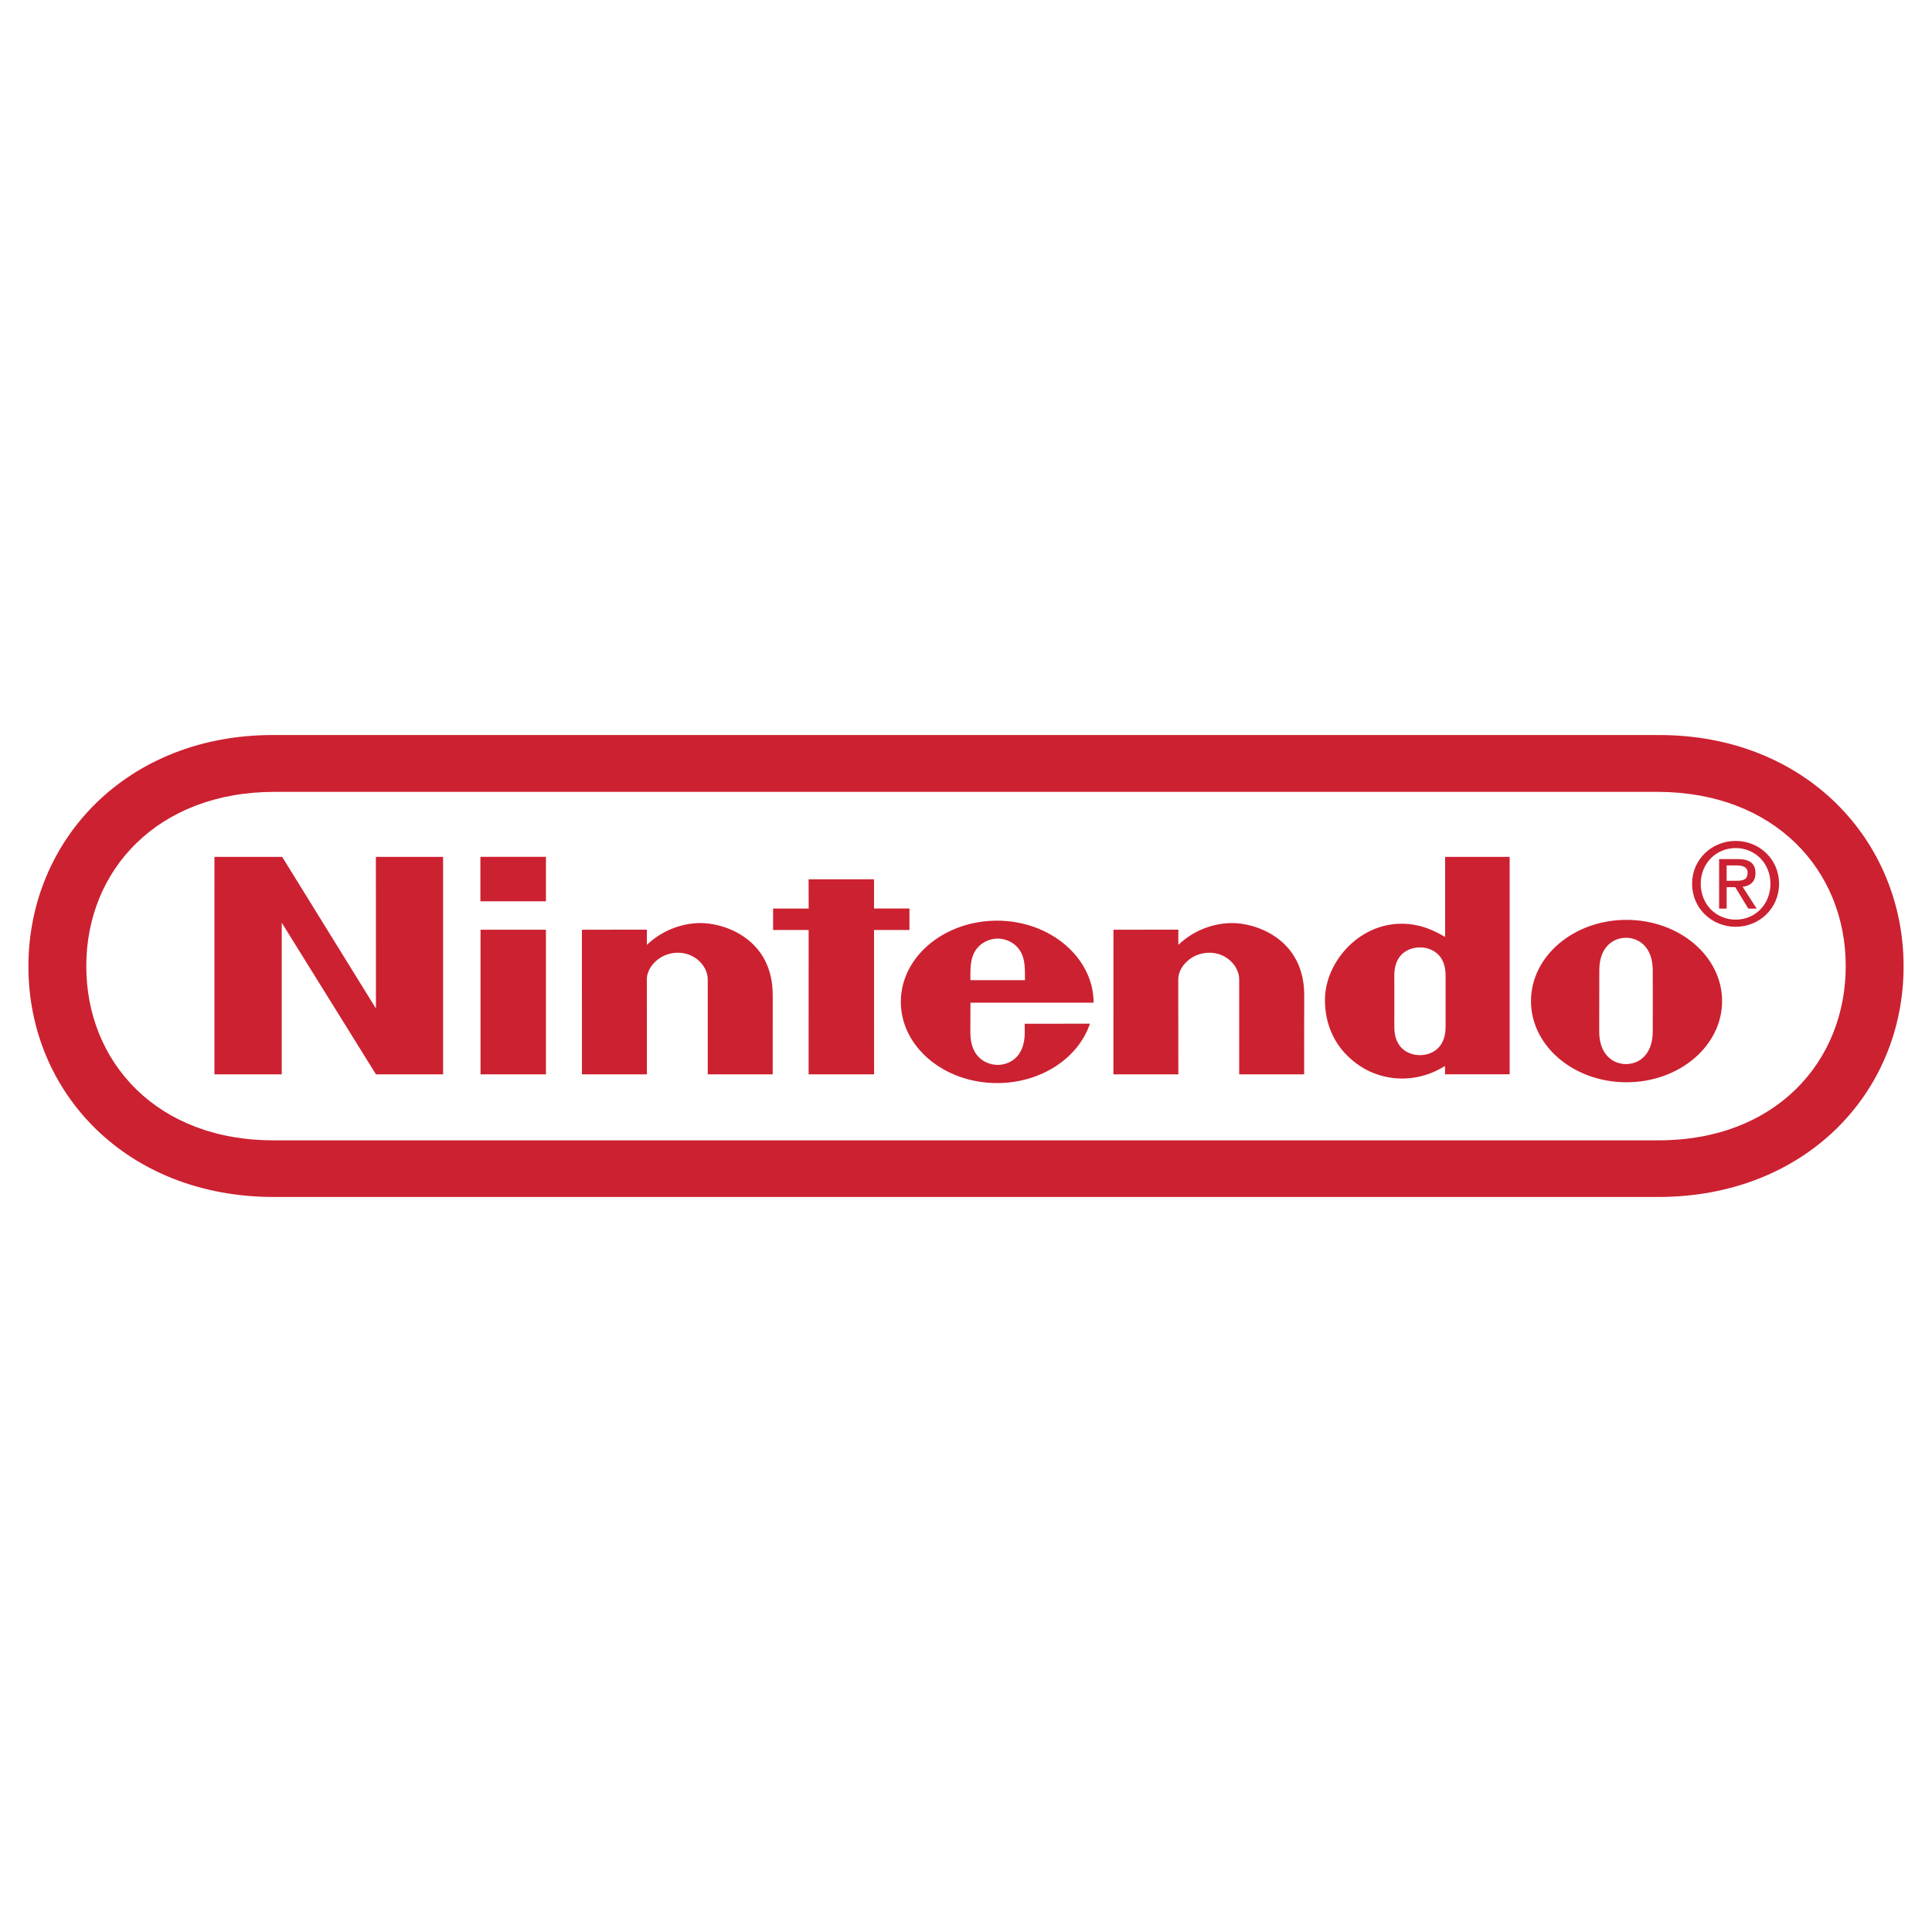
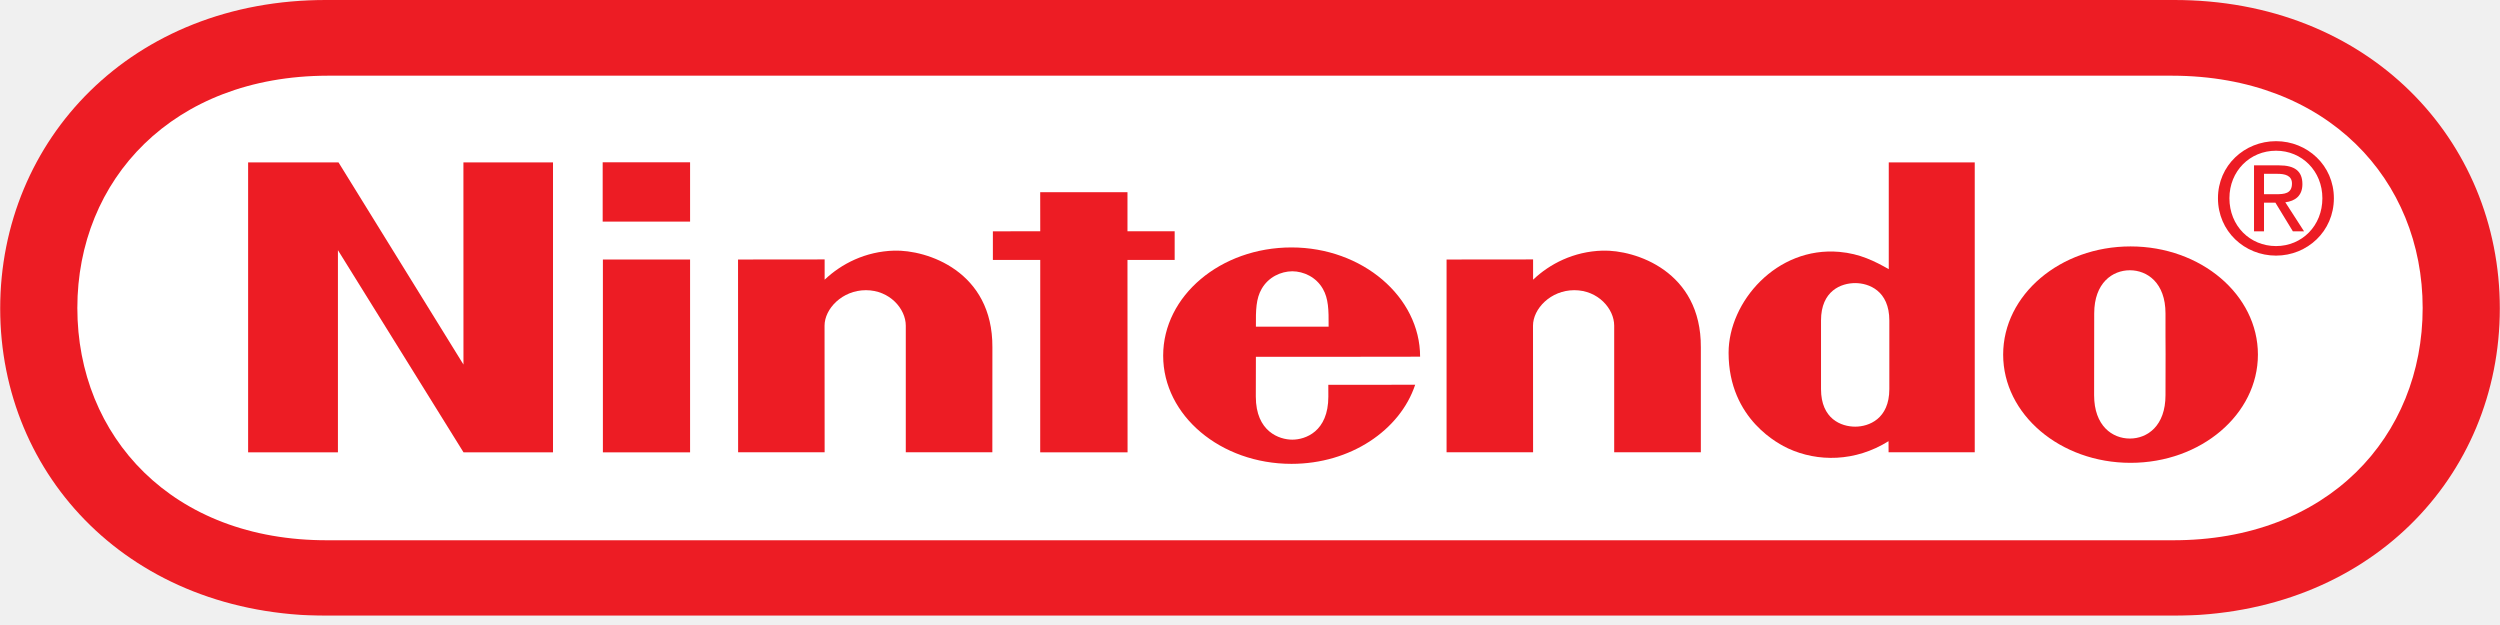
- <svg xmlns="http://www.w3.org/2000/svg" width="2500" height="2500" viewBox="0 0 192.756 192.756">
-   <g fill-rule="evenodd" clip-rule="evenodd">
-     <path fill="#fff" d="M0 0h192.756v192.756H0V0z" />
-     <path d="M27.305 119.422c-14.669-.004-24.47-10.398-24.47-23.002 0-12.605 9.826-23.119 24.449-23.086h138.189c14.623-.033 24.449 10.481 24.449 23.086 0 12.604-9.803 22.998-24.473 23.002H27.305z" fill="#cc2131" />
-     <path d="M27.351 79.005c-11.613.02-18.743 7.783-18.743 17.384 0 9.6 7.084 17.424 18.743 17.381h138.052c11.658.043 18.746-7.781 18.746-17.381 0-9.601-7.131-17.363-18.746-17.384H27.351z" fill="#fff" />
-     <path fill="#cc2131" d="M21.396 85.491h6.756l9.355 15.128-.005-15.128h6.705v21.698h-6.696L28.109 92.06v15.129h-6.716l.003-21.698zM80.674 87.725h6.53v2.919h3.533v2.143h-3.533l.004 14.402h-6.534l.003-14.402h-3.546v-2.141h3.548l-.005-2.921zM47.943 92.761h6.525v14.428h-6.525V92.761zM47.929 85.487h6.539v4.436h-6.539v-4.436zM164.898 99.859s-.004 2.178-.004 3.055c0 2.299-1.357 3.25-2.668 3.25-1.305 0-2.672-.951-2.672-3.25 0-.877.004-3.109.004-3.109s.006-2.133.006-3.01c0-2.29 1.361-3.232 2.662-3.232s2.668.942 2.668 3.232c0 .877 0 2.492.004 3.074v-.01zm-2.621-8.084c-5.264 0-9.531 3.628-9.531 8.104 0 4.473 4.268 8.1 9.531 8.1 5.27 0 9.537-3.627 9.537-8.1 0-4.476-4.267-8.104-9.537-8.104zM144.18 85.491h6.439v21.694h-6.449l-.004-.83c-2.494 1.566-5.316 1.562-7.512.541-.588-.275-4.463-2.135-4.463-7.152 0-3.812 3.596-7.969 8.295-7.557 1.549.138 2.648.702 3.693 1.287l.001-7.983zm.047 14.411v-2.578c0-2.232-1.539-2.8-2.555-2.8-1.041 0-2.561.568-2.561 2.8 0 .736.004 2.572.004 2.572s-.004 1.795-.004 2.564c0 2.23 1.52 2.812 2.561 2.812 1.016 0 2.555-.582 2.555-2.812v-2.558zM69.741 92.094c2.438-.067 7.39 1.53 7.354 7.244-.007 1.012-.002 7.848-.002 7.848h-6.482v-9.475c0-1.259-1.203-2.658-2.979-2.658-1.779 0-3.099 1.399-3.099 2.658l.007 9.475h-6.479l-.005-14.427 6.483-.005s-.007 1.162 0 1.516a7.872 7.872 0 0 1 5.202-2.176zM122.768 92.094c2.434-.067 7.385 1.53 7.354 7.244-.01 1.012-.006 7.848-.006 7.848h-6.482v-9.475c0-1.259-1.201-2.658-2.979-2.658s-3.102 1.399-3.102 2.658l.01 9.475h-6.477l.004-14.427 6.473-.005s-.01 1.162 0 1.516a7.869 7.869 0 0 1 5.205-2.176zM96.816 97.789c-.012-1.262.014-2.106.428-2.832.514-.888 1.451-1.311 2.299-1.315h-.004c.854.004 1.785.427 2.295 1.315.414.725.438 1.57.428 2.832h-5.446zm5.418 4.352s.006.064.006.877c0 2.639-1.736 3.227-2.697 3.227-.965 0-2.732-.588-2.732-3.227 0-.793.01-2.98.01-2.98s12.287.004 12.287 0c0-4.476-4.318-8.183-9.625-8.183-5.304 0-9.607 3.628-9.607 8.099 0 4.477 4.303 8.105 9.607 8.105 4.402 0 8.119-2.514 9.258-5.924l-6.507.006zM172.268 90.654h-.752v-4.941h1.885c1.164 0 1.744.431 1.744 1.404 0 .883-.555 1.268-1.283 1.361l1.404 2.176h-.836l-1.305-2.143h-.857v2.143zm.894-2.778c.635 0 1.197-.044 1.197-.804 0-.611-.555-.726-1.072-.726h-1.02v1.53h.895z" />
-     <path d="M168.82 88.17c0-2.458 1.996-4.271 4.352-4.271 2.336 0 4.326 1.814 4.326 4.271 0 2.483-1.99 4.295-4.326 4.295-2.356 0-4.352-1.811-4.352-4.295zm4.352 3.581c1.939 0 3.465-1.518 3.465-3.581 0-2.026-1.525-3.558-3.465-3.558-1.959 0-3.488 1.532-3.488 3.558 0 2.064 1.529 3.581 3.488 3.581z" fill="#cc2131" />
+ <svg xmlns="http://www.w3.org/2000/svg" width="536" height="134" viewBox="0 0 536 134" fill="none">
+   <mask id="mask0_2518_292" style="mask-type:luminance" maskUnits="userSpaceOnUse" x="0" y="0" width="536" height="133">
+     <path d="M536 0H0V132.019H536V0Z" fill="white" />
+   </mask>
+   <g mask="url(#mask0_2518_292)">
+     <path d="M70.138 132.019C28.127 132.001 0.041 102.239 0.041 66.12C0.041 30.019 28.184 -0.114 70.081 0H465.94C507.817 -0.114 535.961 30.019 535.961 66.12C535.961 102.239 507.883 132.001 465.873 132.019H70.138Z" fill="#ED1C24" />
+     <path d="M70.262 16.229C36.988 16.286 16.582 38.538 16.582 66.034C16.582 93.54 36.883 115.945 70.262 115.831H465.73C499.137 115.945 519.419 93.54 519.419 66.034C519.419 38.538 499.003 16.286 465.73 16.229H70.262Z" fill="white" />
+     <path d="M53.197 34.817H72.575L99.367 78.16L99.357 34.817H118.564V96.977H99.376L72.451 53.633V96.977H53.196L53.197 34.817Z" fill="#ED1C24" />
+     <path d="M223.019 41.213H241.731V49.579H251.849V55.727H241.731L241.75 96.977H223.019L223.029 55.727H212.873V49.598L223.029 49.579L223.019 41.213Z" fill="#ED1C24" />
+     <path d="M129.26 55.64H147.953V96.984H129.26V55.64Z" fill="#ED1C24" />
+     <path d="M129.214 34.796H147.954V47.512H129.214V34.796Z" fill="#ED1C24" />
+     <path d="M456.792 52.833C441.707 52.833 429.477 63.207 429.477 76.027C429.477 88.838 441.707 99.231 456.792 99.231C471.887 99.231 484.098 88.838 484.098 76.027C484.098 63.207 471.887 52.833 456.792 52.833ZM464.301 75.97C464.301 75.97 464.282 82.213 464.282 84.726C464.282 91.313 460.399 94.025 456.64 94.025C452.89 94.025 448.978 91.313 448.978 84.726C448.978 82.213 448.987 75.808 448.987 75.808C448.987 75.808 448.998 69.707 448.998 67.204C448.998 60.637 452.928 57.944 456.64 57.944C460.371 57.944 464.283 60.637 464.283 67.204C464.283 69.707 464.274 74.343 464.302 75.989L464.301 75.97Z" fill="#ED1C24" />
+     <path d="M405.073 76.105V68.709C405.073 62.313 400.657 60.695 397.754 60.695C394.775 60.695 390.426 62.313 390.426 68.709V76.066V83.424C390.426 89.829 394.775 91.475 397.754 91.475C400.657 91.475 405.073 89.829 405.073 83.424V76.105ZM404.95 34.817H423.385V96.968H404.911C404.911 96.968 404.902 94.959 404.902 94.587C397.755 99.061 389.684 99.061 383.383 96.148C381.698 95.35 370.61 90.029 370.61 75.638C370.61 64.731 380.889 52.815 394.366 54.004C398.801 54.395 401.951 56.013 404.95 57.707V34.817Z" fill="#ED1C24" />
+     <path d="M191.707 53.736C198.702 53.536 212.865 58.105 212.769 74.466C212.75 77.388 212.76 96.966 212.76 96.966H194.2V69.821C194.2 66.214 190.756 62.216 185.654 62.216C180.562 62.216 176.784 66.214 176.784 69.821C176.784 71.582 176.802 96.966 176.802 96.966H158.252L158.234 55.64L176.802 55.621C176.802 55.621 176.784 58.942 176.802 59.97C180.381 56.563 185.54 53.908 191.707 53.736Z" fill="#ED1C24" />
+     <path d="M343.59 53.736C350.576 53.536 364.757 58.105 364.662 74.466C364.643 77.388 364.662 96.966 364.662 96.966H346.083V69.821C346.083 66.214 342.638 62.216 337.537 62.216C332.445 62.216 328.676 66.214 328.676 69.821C328.676 71.582 328.694 96.966 328.694 96.966H310.145V55.64L328.694 55.621C328.694 55.621 328.676 58.942 328.694 59.97C332.264 56.563 337.413 53.908 343.59 53.736Z" fill="#ED1C24" />
+     <path d="M284.789 82.508C284.789 82.508 284.798 82.699 284.798 85.021C284.798 92.578 279.83 94.262 277.07 94.262C274.32 94.262 269.246 92.578 269.246 85.021C269.246 82.756 269.265 76.493 269.265 76.493C269.265 76.493 304.471 76.512 304.471 76.474C304.471 63.663 292.098 53.051 276.898 53.051C261.699 53.051 249.383 63.426 249.383 76.255C249.383 89.085 261.699 99.45 276.898 99.45C289.509 99.45 300.169 92.255 303.414 82.489L284.789 82.508ZM269.266 70.04C269.228 66.424 269.304 64.006 270.494 61.941C271.949 59.39 274.634 58.181 277.07 58.162C279.497 58.181 282.181 59.39 283.628 61.941C284.818 64.006 284.884 66.424 284.855 70.04H269.266Z" fill="#ED1C24" />
+     <path d="M487.953 41.639C489.772 41.639 491.399 41.525 491.399 39.336C491.399 37.585 489.809 37.27 488.315 37.27H485.403V41.639H487.953ZM485.403 49.596H483.262V35.453H488.629C491.98 35.453 493.636 36.681 493.636 39.479C493.636 42.01 492.046 43.105 489.972 43.371L493.988 49.596H491.59L487.849 43.457H485.403V49.596Z" fill="#ED1C24" />
+     <path d="M487.982 52.758C493.54 52.758 497.918 48.408 497.918 42.498C497.918 36.682 493.54 32.314 487.982 32.314C482.376 32.314 477.988 36.682 477.988 42.498C477.988 48.408 482.376 52.758 487.982 52.758ZM475.532 42.498C475.532 35.455 481.234 30.267 487.982 30.267C494.673 30.267 500.384 35.455 500.384 42.498C500.384 49.598 494.673 54.804 487.982 54.804C481.234 54.804 475.532 49.598 475.532 42.498Z" fill="#ED1C24" />
  </g>
</svg>
